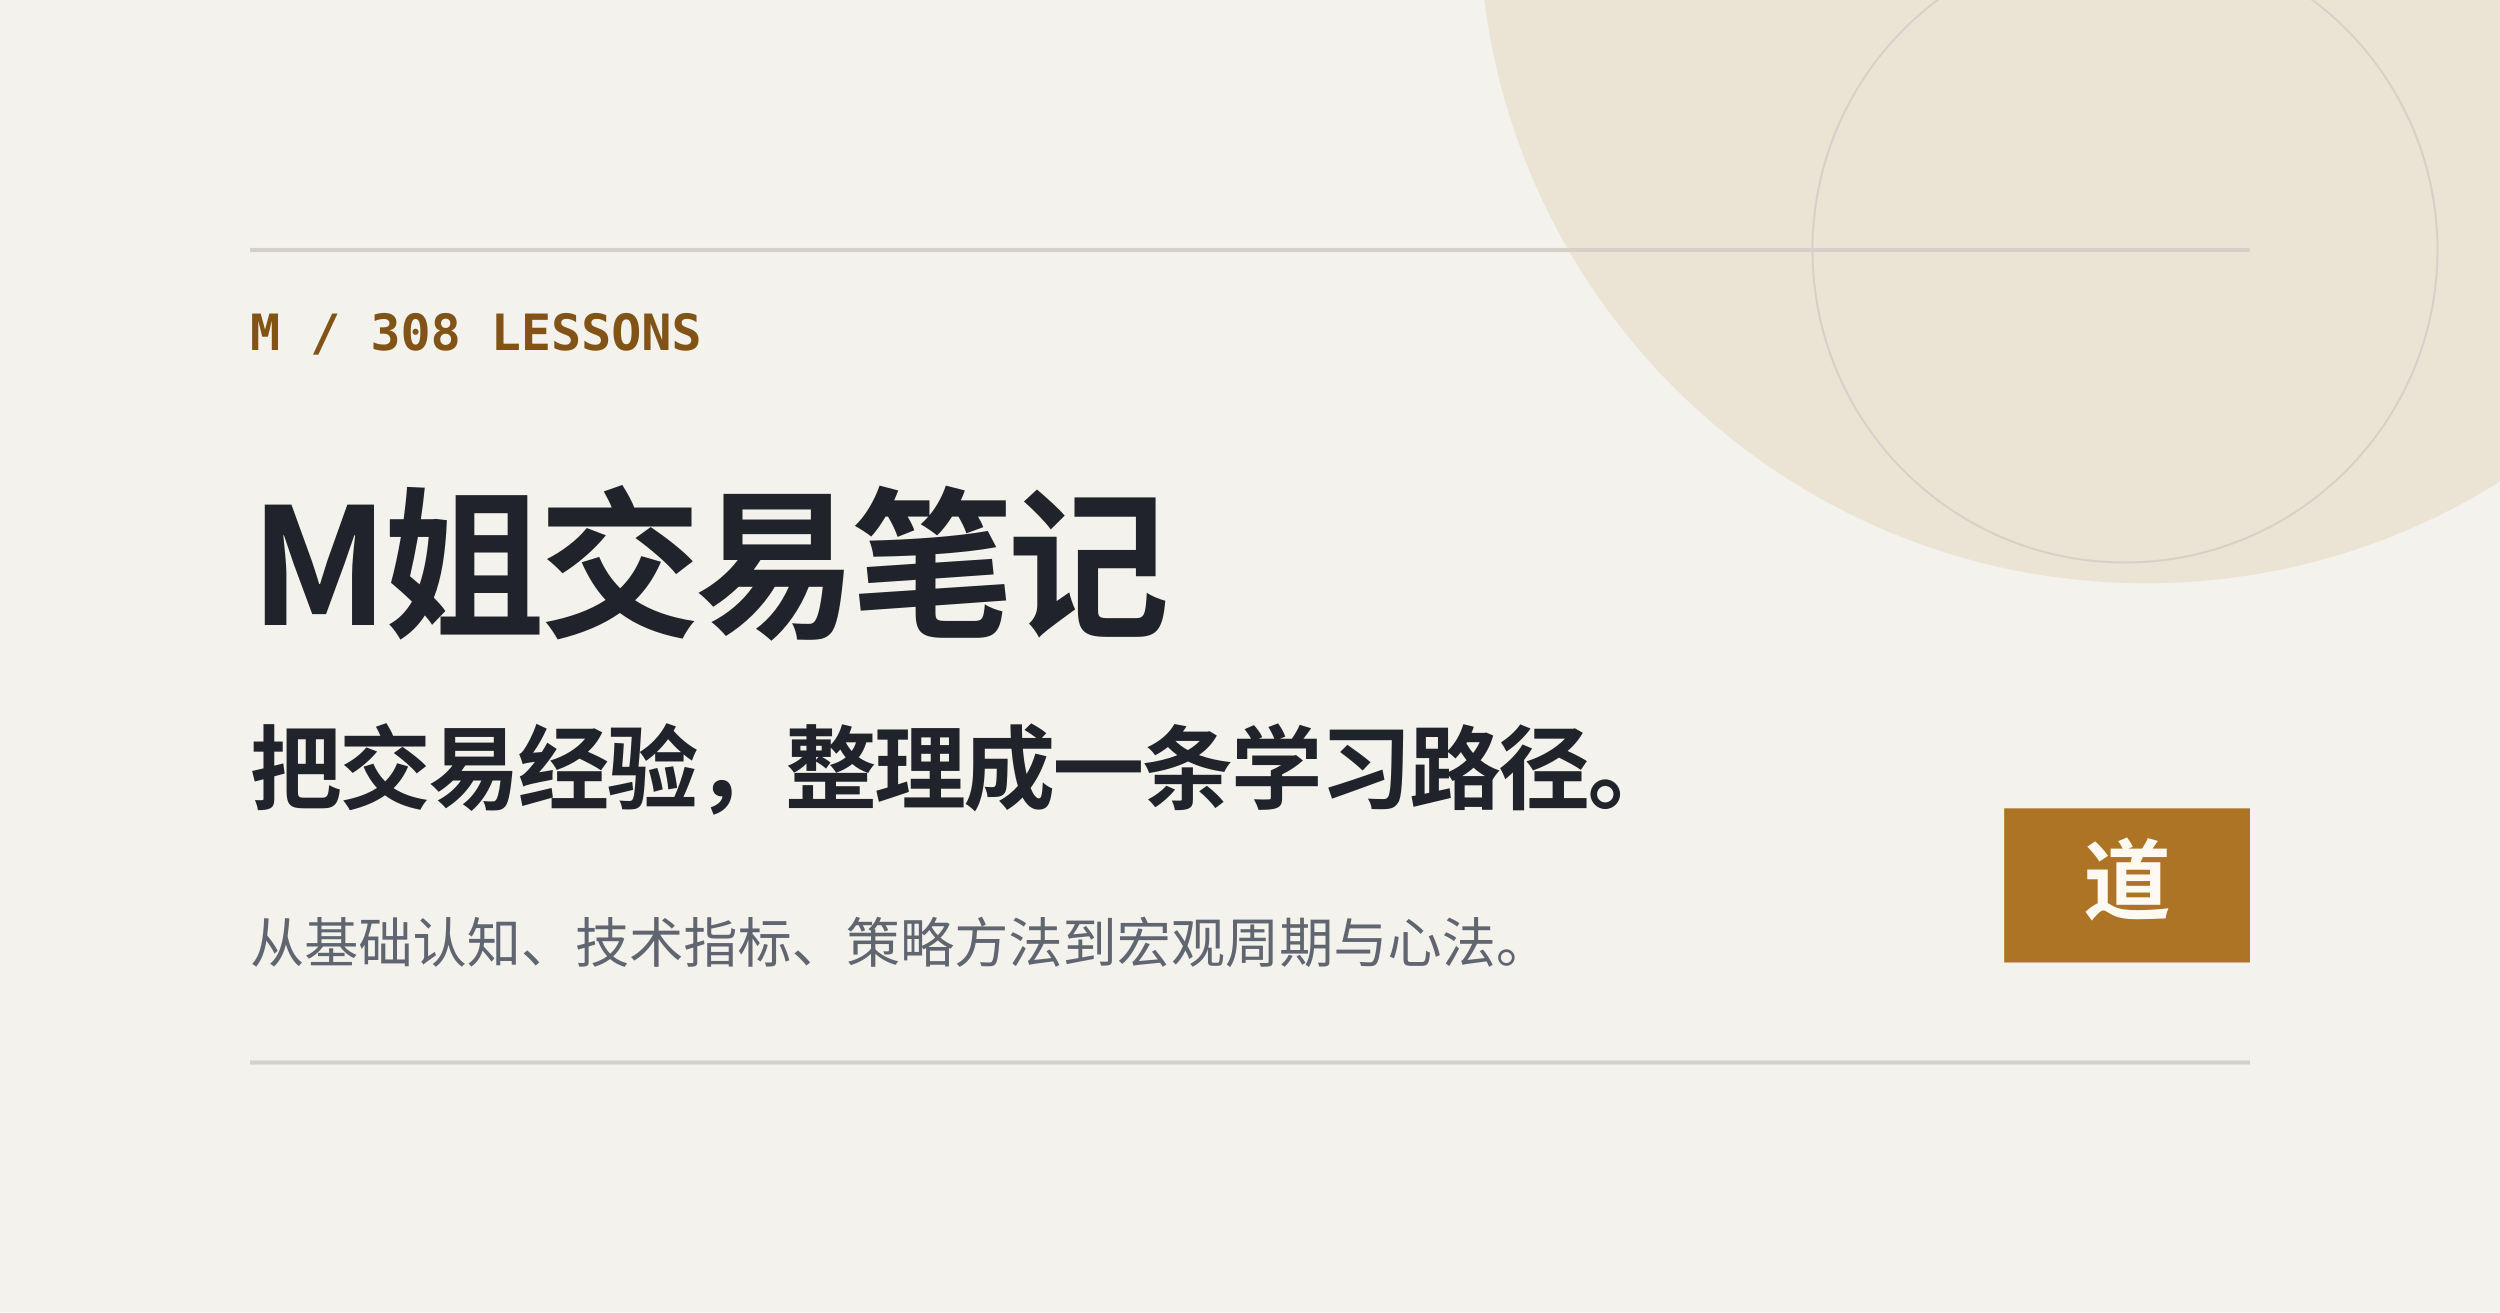
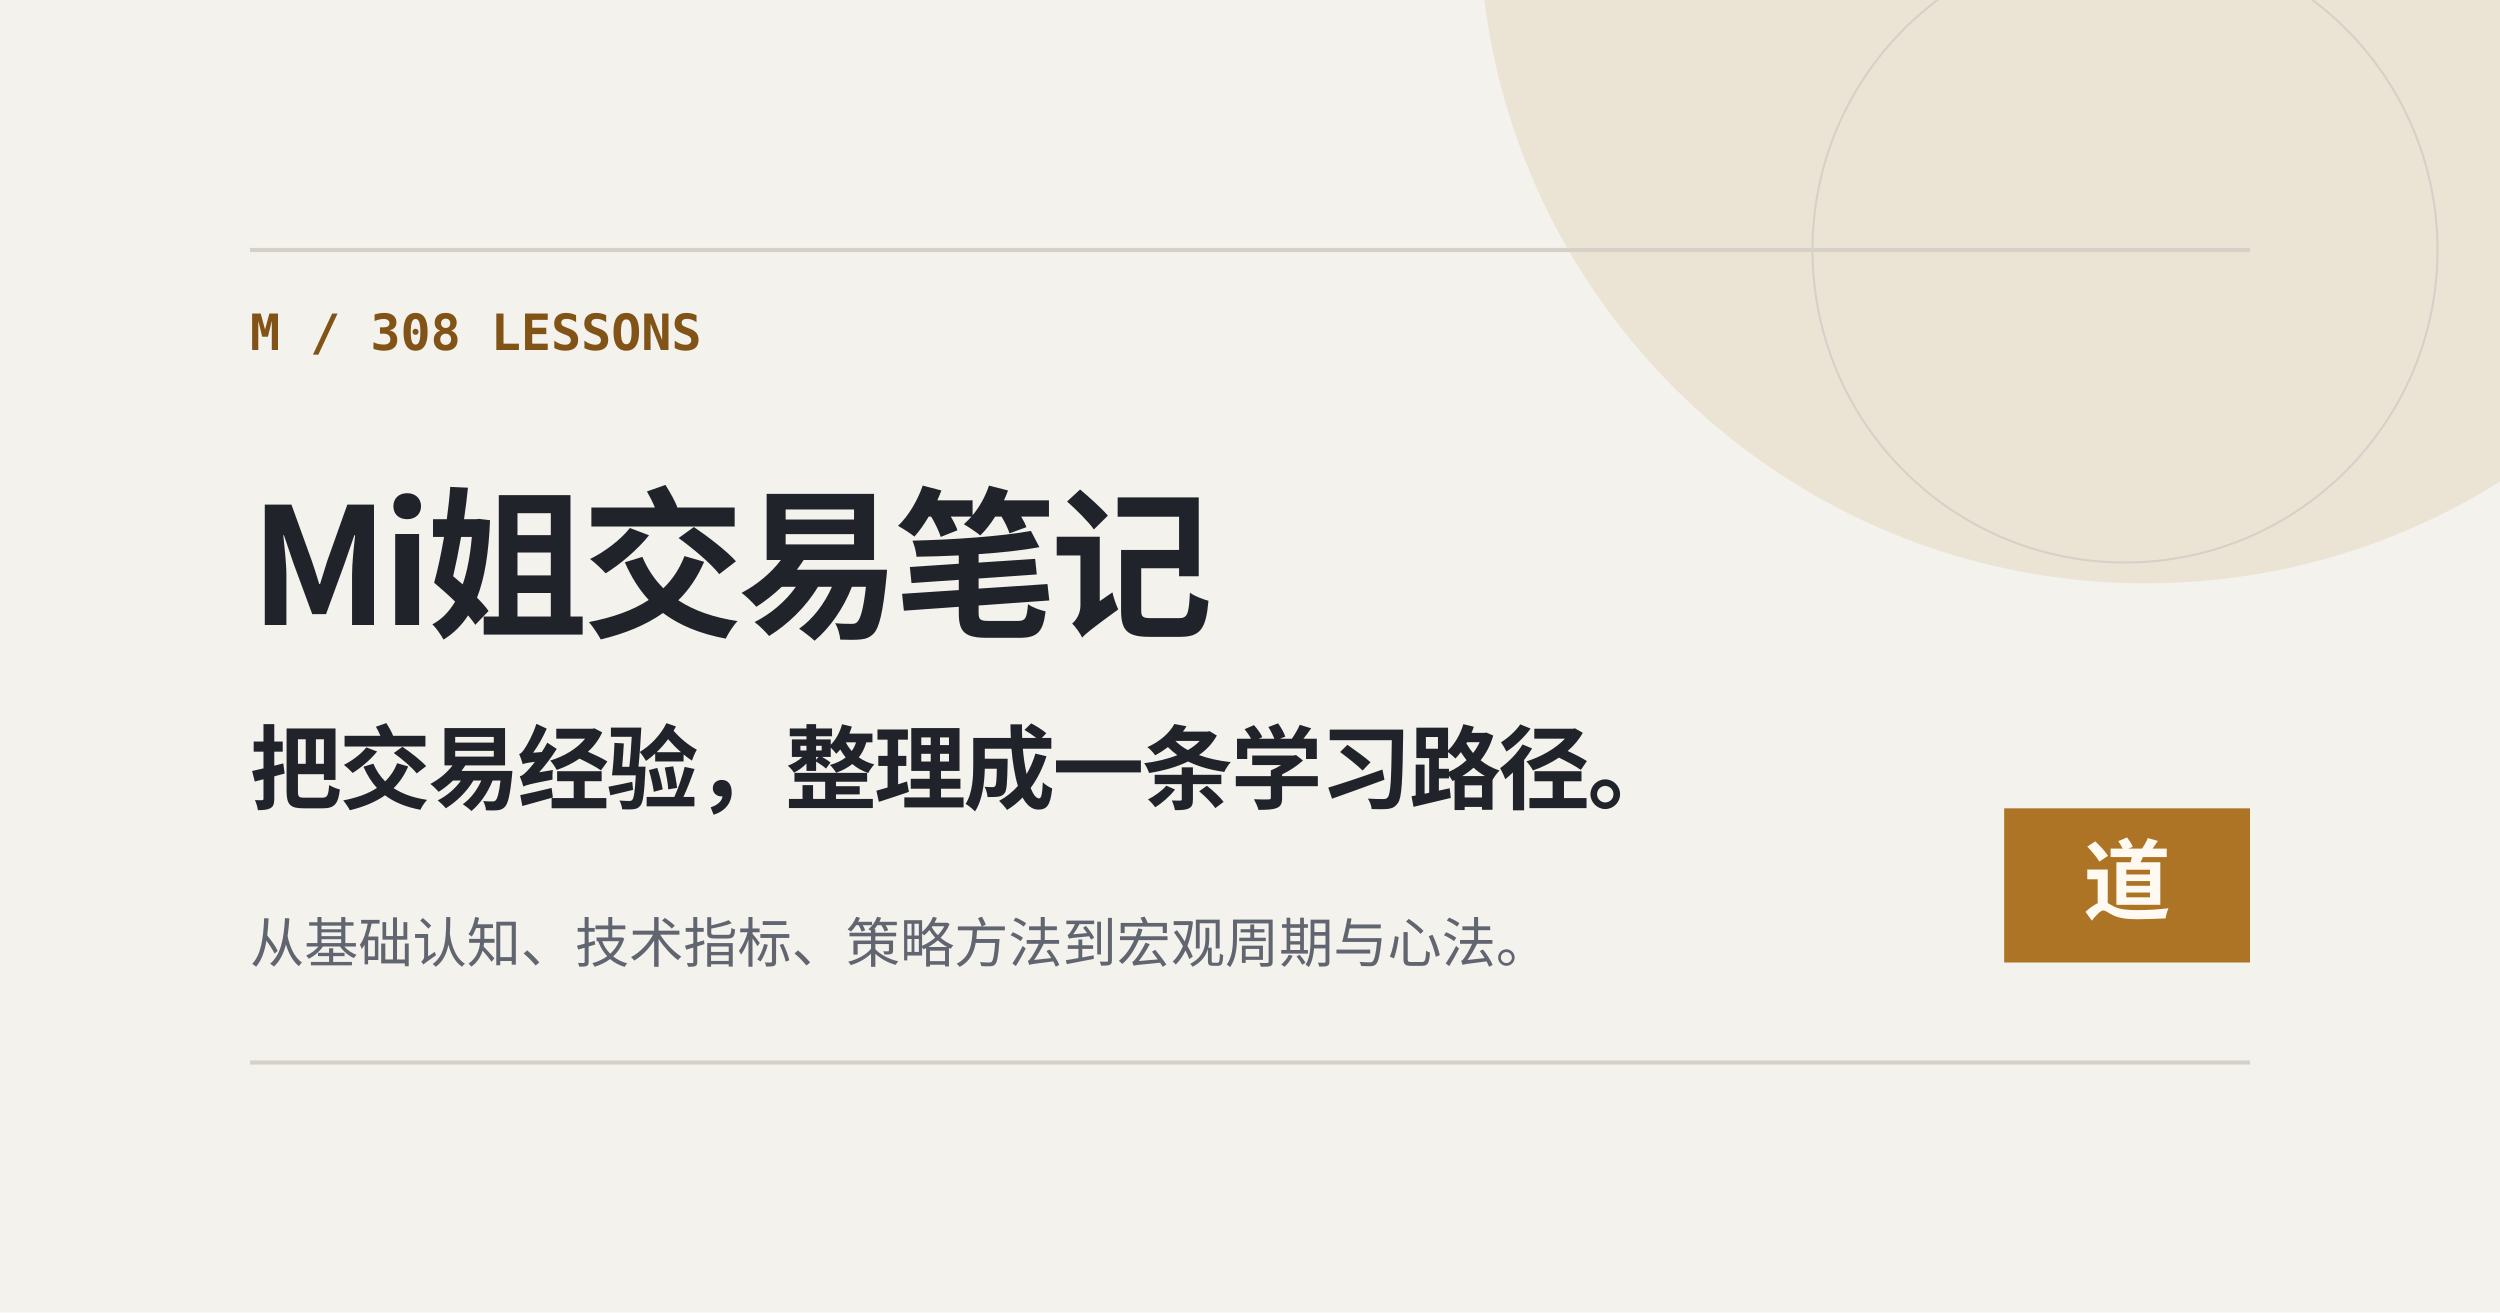
<svg xmlns="http://www.w3.org/2000/svg" width="1200" height="630" viewBox="0 0 1200 630" role="img" aria-labelledby="title desc">
  <rect width="1200" height="630" fill="#f4f2ed" />
  <circle cx="1030" cy="-40" r="320" fill="#ad7425" opacity="0.12" />
  <circle cx="1020" cy="120" r="150" fill="none" stroke="#d5d1c8" stroke-width="1" />
  <path d="M120 120h960M120 510h960" stroke="#d5d1c8" stroke-width="2" />
  <text x="120" y="168" fill="#825316" font-family="ui-monospace, SFMono-Regular, Menlo, monospace" font-size="24" font-weight="700">M / 308 LESSONS</text>
-   <text x="120" y="300" fill="#202329" font-family="Noto Sans CJK SC, Source Han Sans SC, PingFang SC, Microsoft YaHei, sans-serif" font-size="78" font-weight="800" letter-spacing="-3">M姐交易笔记</text>
+   <text x="120" y="300" fill="#202329" font-family="Noto Sans CJK SC, Source Han Sans SC, PingFang SC, Microsoft YaHei, sans-serif" font-size="78" font-weight="800" letter-spacing="-3">Mi姐交易笔记</text>
  <text x="120" y="385" fill="#202329" font-family="Noto Sans CJK SC, Source Han Sans SC, PingFang SC, Microsoft YaHei, sans-serif" font-size="44" font-weight="700" letter-spacing="-1.2">把交易经验，整理成一条学习路径。</text>
  <text x="120" y="462" fill="#60656f" font-family="Noto Sans CJK SC, Source Han Sans SC, PingFang SC, Microsoft YaHei, sans-serif" font-size="26">从基础认知、技术指标、策略方法到宏观周期与心法。</text>
  <g transform="translate(962 388)">
    <rect width="118" height="74" rx="0" fill="#ad7425" />
    <text x="59" y="50" text-anchor="middle" fill="#fffaf1" font-family="Noto Sans CJK SC, Source Han Sans SC, PingFang SC, Microsoft YaHei, sans-serif" font-size="42" font-weight="800">道</text>
  </g>
</svg>
